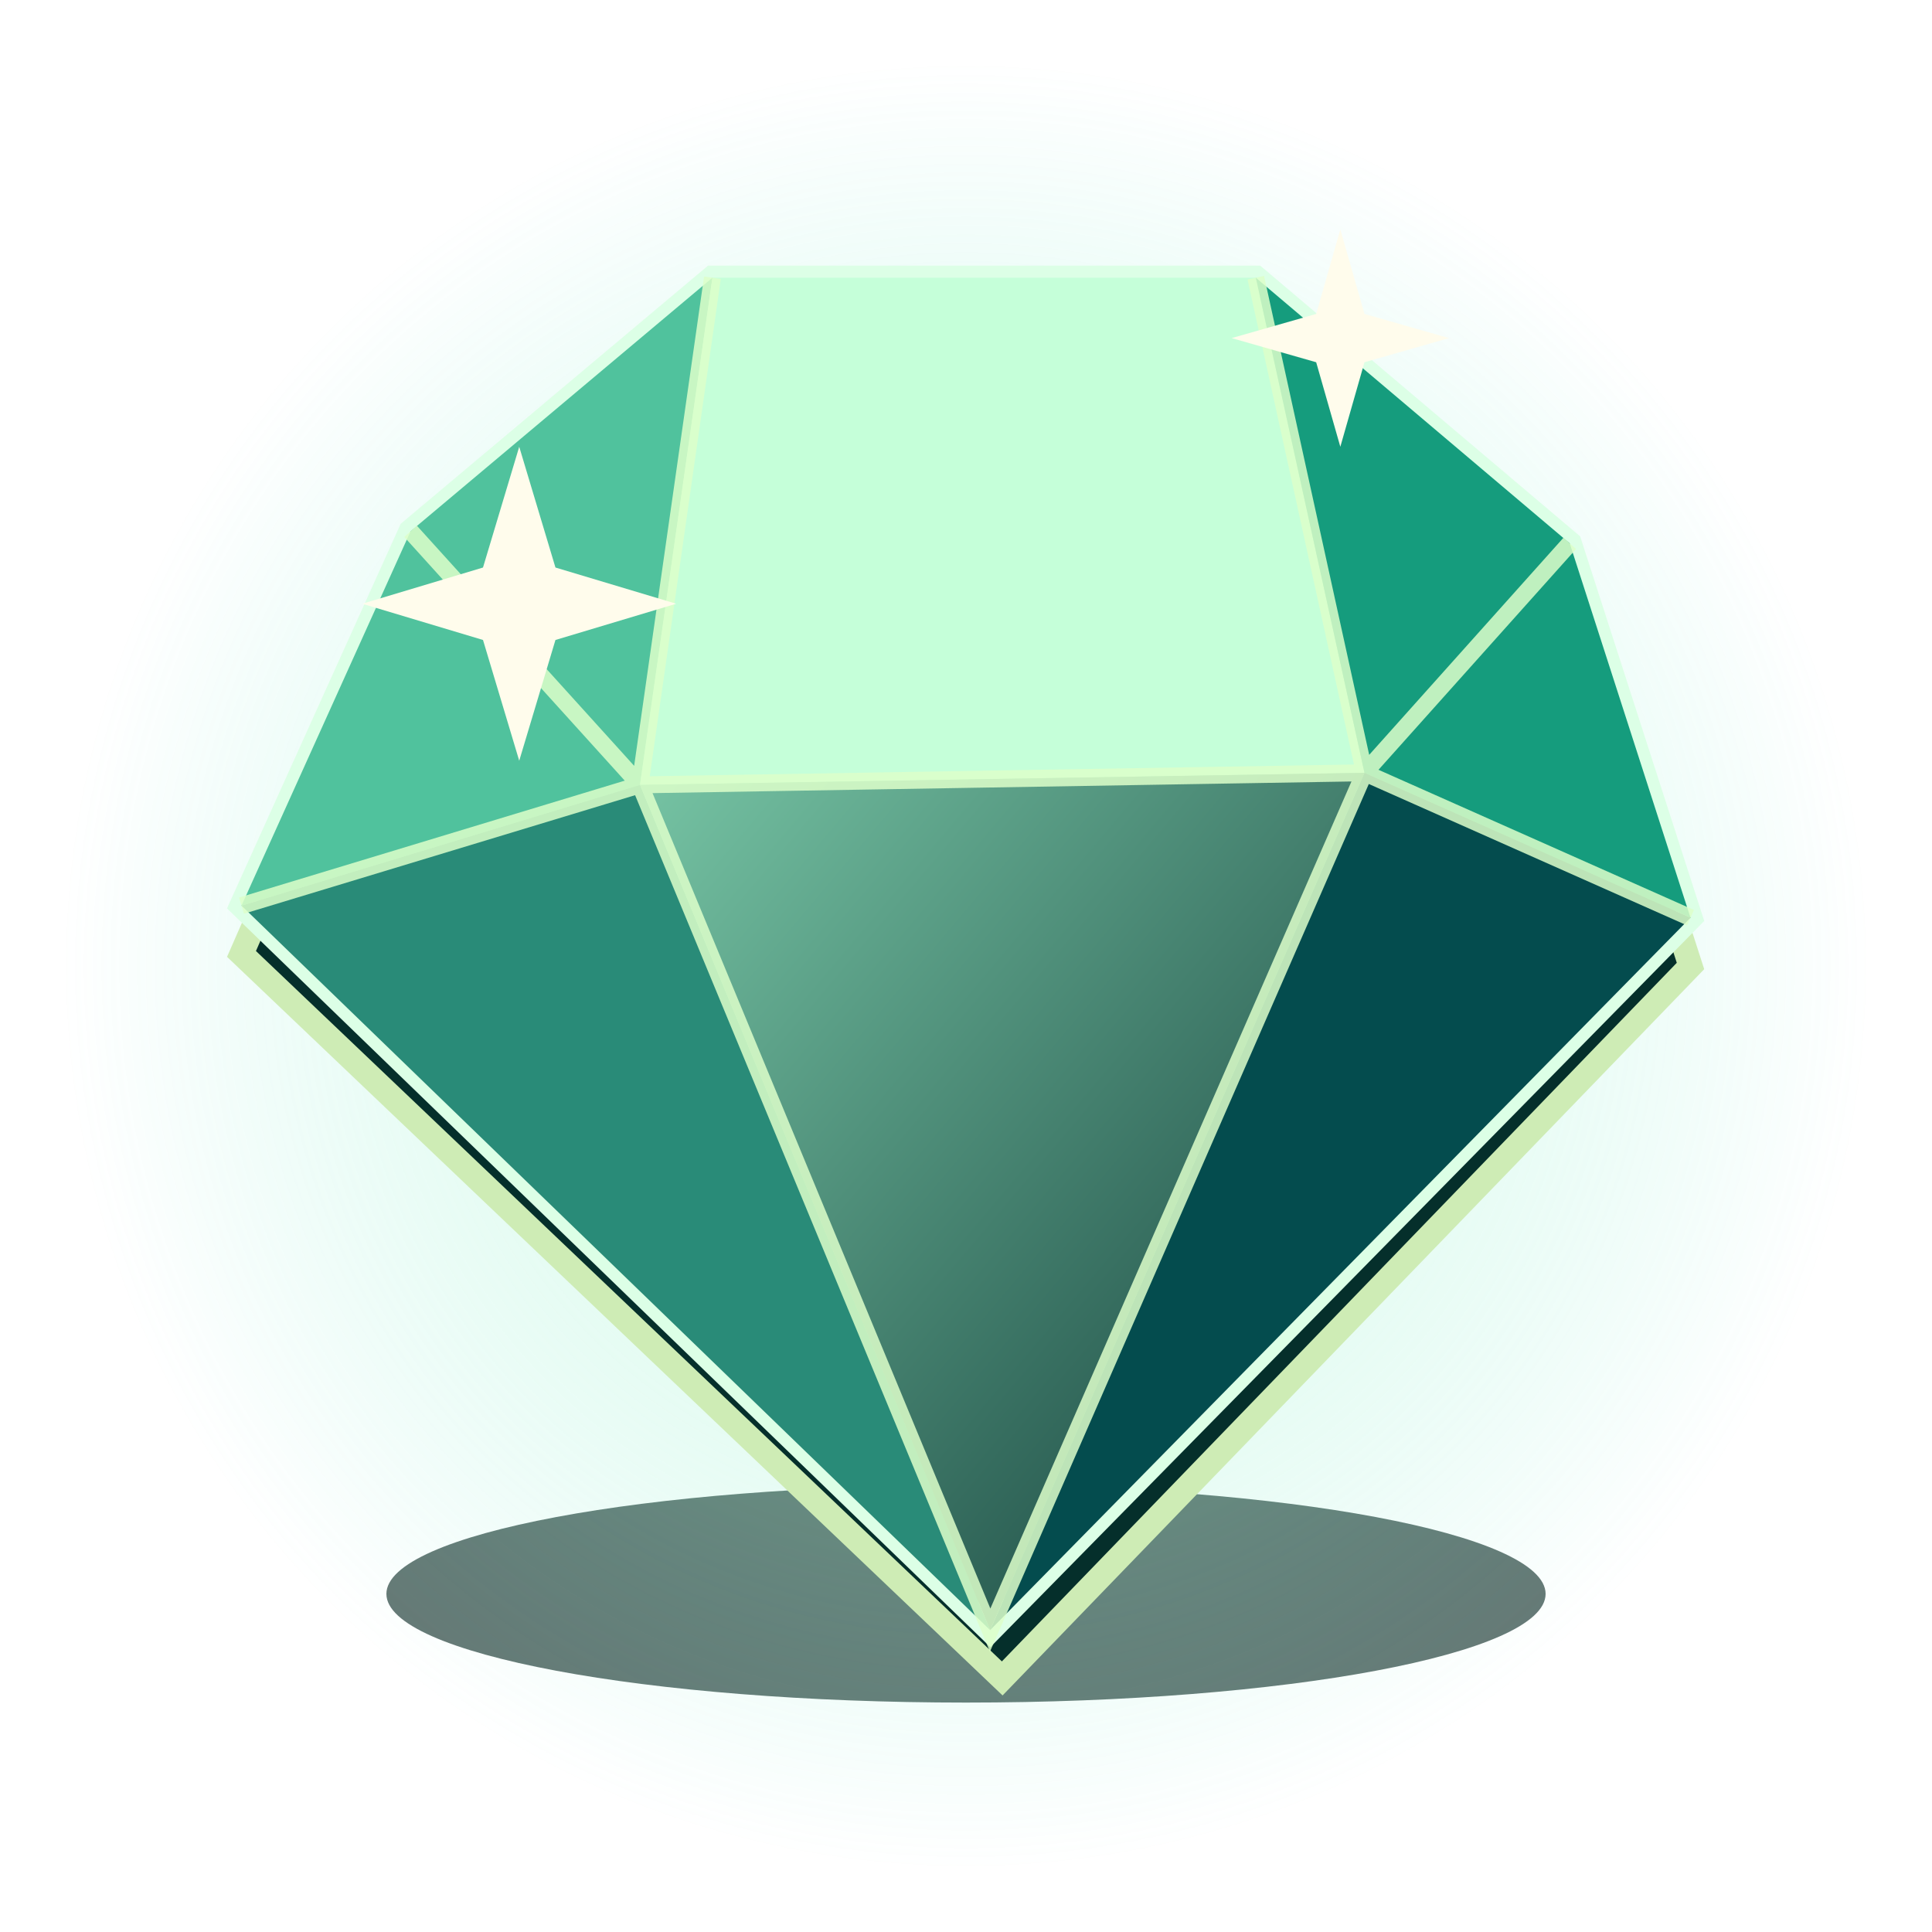
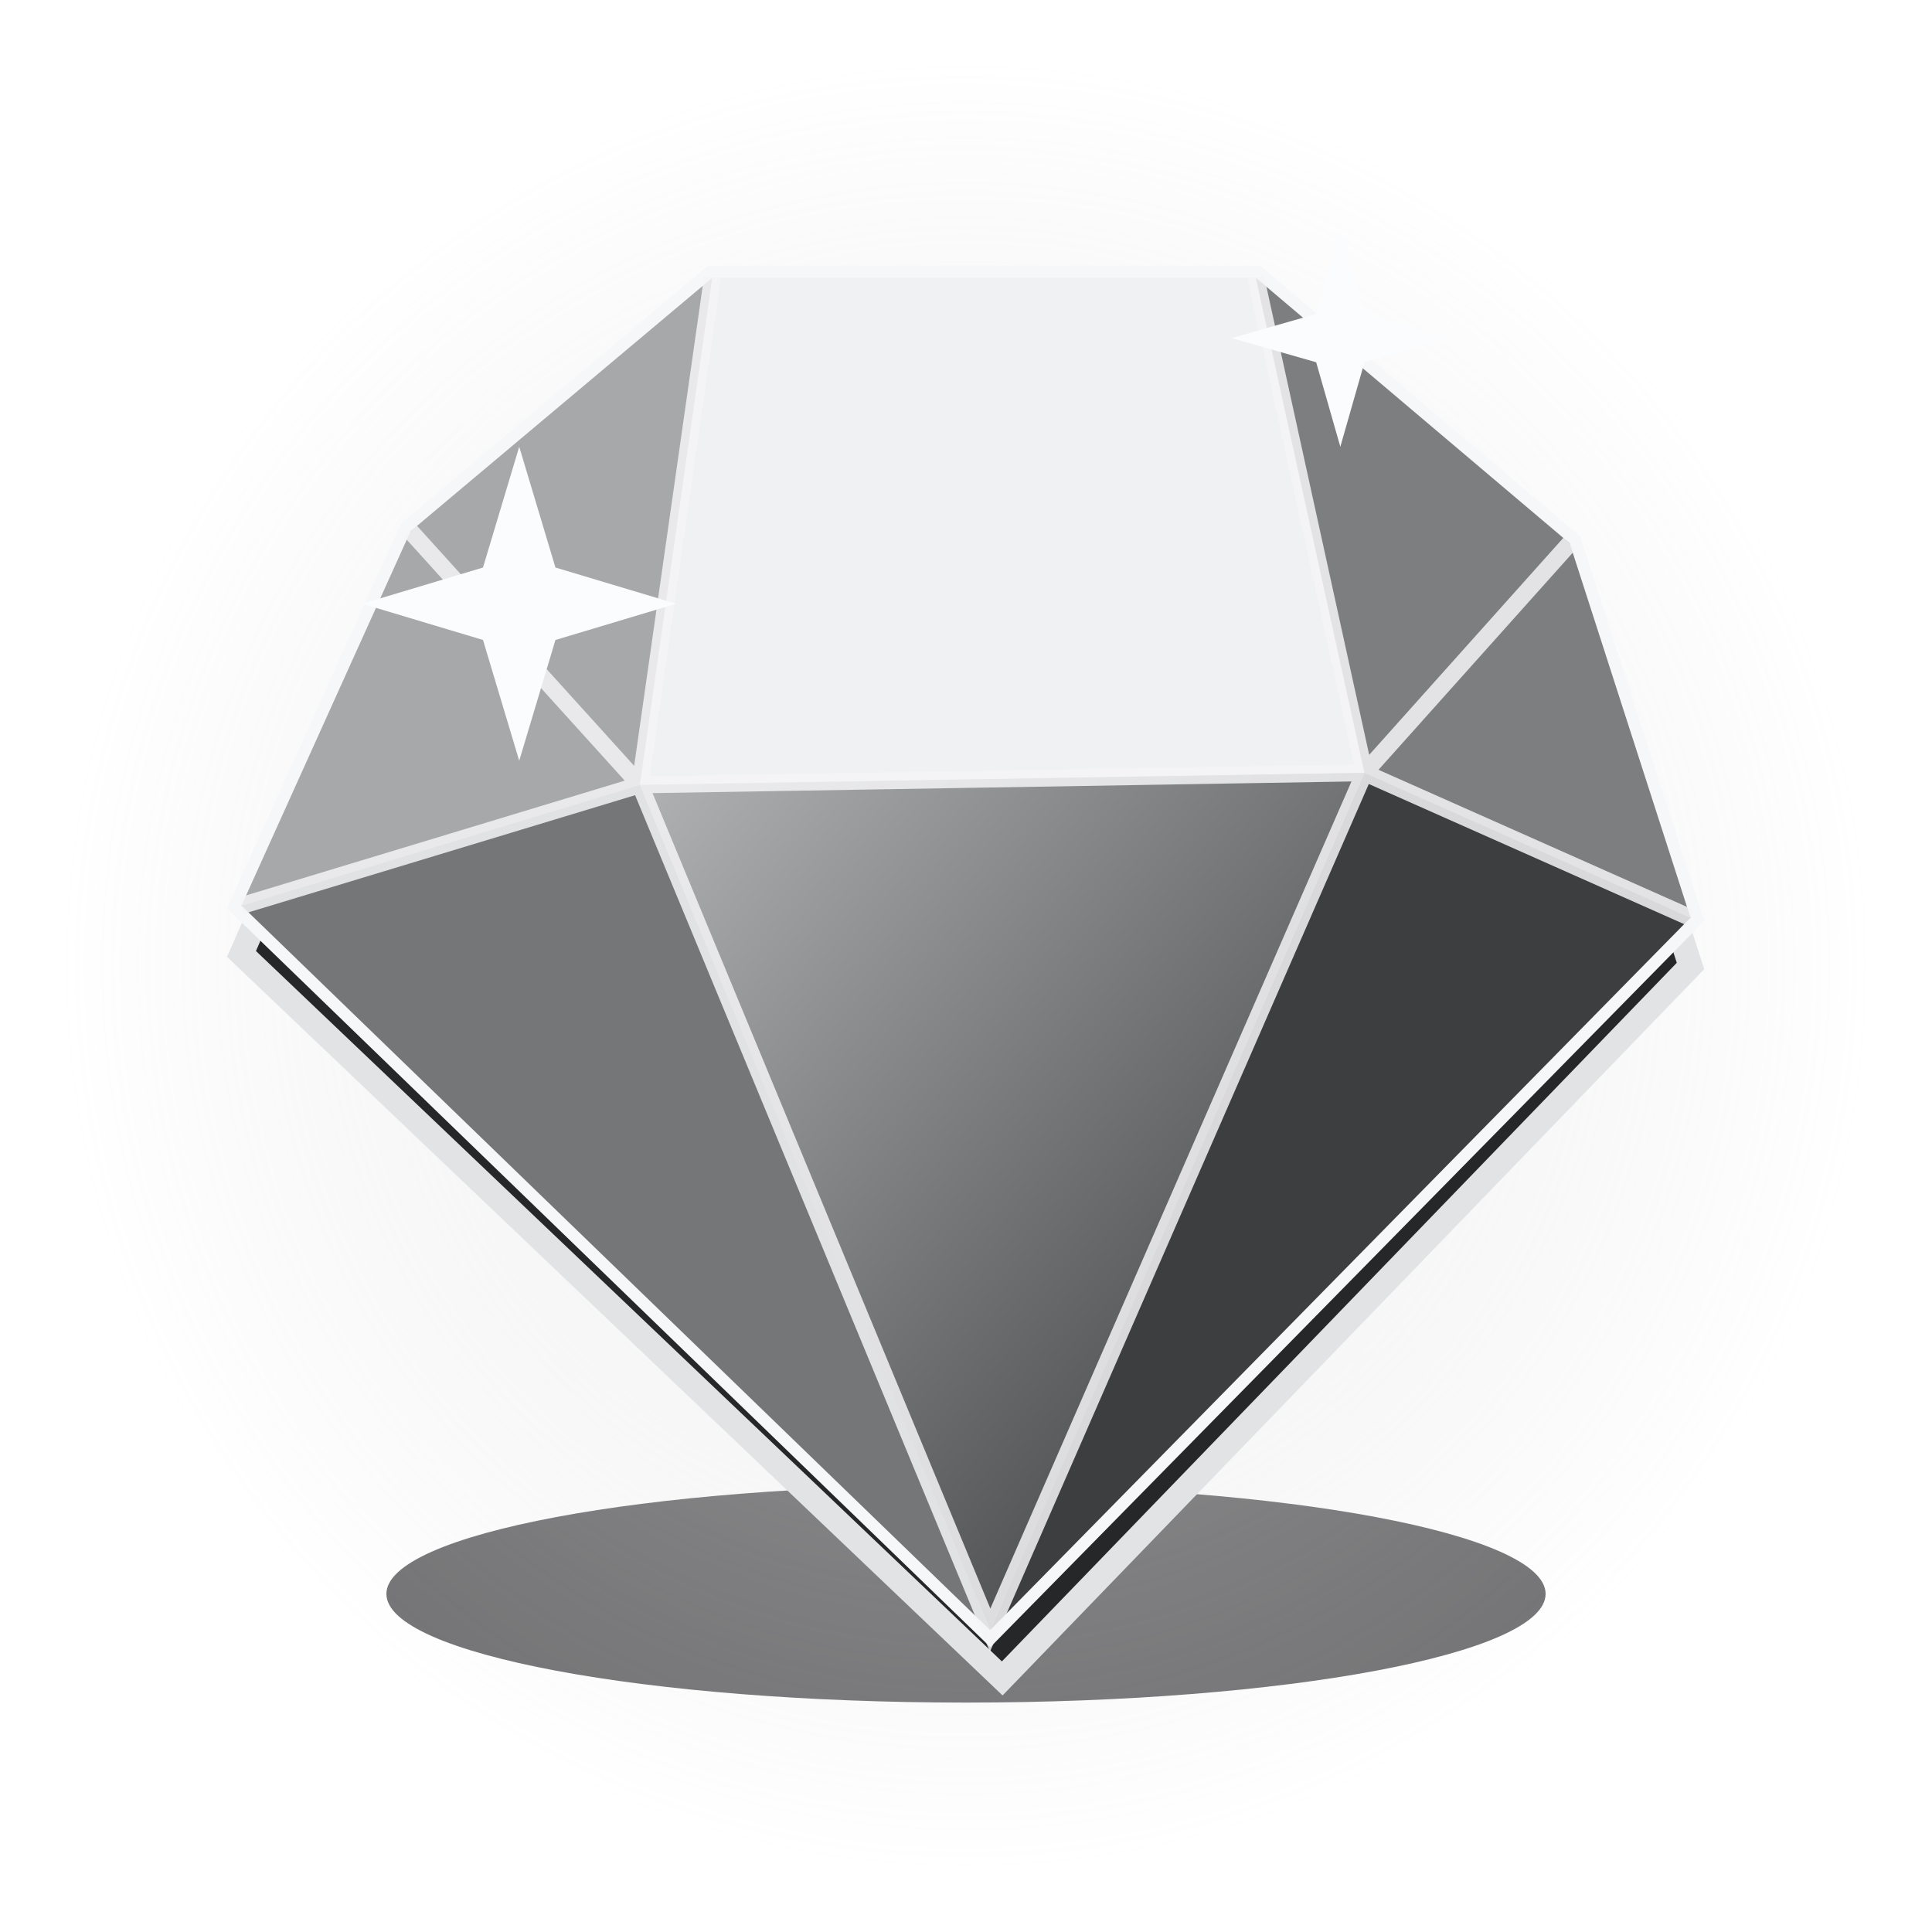
<svg xmlns="http://www.w3.org/2000/svg" viewBox="0 0 160 160">
  <defs>
    <linearGradient id="g" x2=".8" y2="1">
-       <stop stop-color="#edffe8" />
-       <stop offset=".35" stop-color="#73ffc4" />
-       <stop offset="1" stop-color="#06785f" />
+       <stop stop-color="#fafbfd" />
+       <stop offset=".35" stop-color="#dddee0" />
+       <stop offset="1" stop-color="#5e5f61" />
    </linearGradient>
    <linearGradient id="b" x2="1" y2="1">
-       <stop stop-color="#76c4a4" />
-       <stop offset="1" stop-color="#123c38" />
+       <stop stop-color="#b1b2b4" />
+       <stop offset="1" stop-color="#333436" />
    </linearGradient>
    <radialGradient id="h">
-       <stop stop-color="#b8ffba" stop-opacity=".4" />
-       <stop offset="1" stop-color="#38dfbb" stop-opacity="0" />
+       <stop stop-color="#ebecee" stop-opacity=".4" />
+       <stop offset="1" stop-color="#b9babc" stop-opacity="0" />
    </radialGradient>
  </defs>
-   <ellipse cx="80" cy="132" rx="48" ry="9" fill="#001e19" opacity=".6" />
+   <ellipse cx="80" cy="132" rx="48" ry="9" fill="#17181a" opacity=".6" />
  <circle cx="80" cy="80" r="76" fill="url(#h)" />
-   <path d="M34 47L57 27H104L130 49L140 80L83 139L20 79Z" fill="#052f2b" stroke="#ceecb5" stroke-width="2" />
-   <path d="M34 44L59 23H104L130 45L140 76L82 135L20 75Z" fill="url(#g)" stroke="#dcffe6" stroke-width="2" />
-   <path d="M59 23L53 65L20 75L34 44Z" fill="#50c29d" />
-   <path d="M59 23H104L113 64L53 65Z" fill="#c5ffd9" />
-   <path d="M104 23L130 45L140 76L113 64Z" fill="#159c7d" />
-   <path d="M53 65L82 135L20 75Z" fill="#298b78" />
-   <path d="M113 64L82 135L140 76Z" fill="#044c4e" />
+   <path d="M34 47L57 27H104L130 49L140 80L83 139L20 79Z" fill="#262729" stroke="#e2e3e5" stroke-width="2" />
+   <path d="M34 44L59 23H104L130 45L140 76L82 135L20 75Z" fill="url(#g)" stroke="#f6f7f9" stroke-width="2" />
+   <path d="M59 23L53 65L20 75L34 44Z" fill="#a7a8aa" />
+   <path d="M59 23H104L113 64L53 65Z" fill="#f0f1f3" />
+   <path d="M104 23L130 45L140 76L113 64Z" fill="#7d7e80" />
+   <path d="M53 65L82 135L20 75Z" fill="#757678" />
+   <path d="M113 64L82 135L140 76Z" fill="#3d3e40" />
  <path d="M53 65L113 64L82 135Z" fill="url(#b)" />
-   <path d="M34 44L53 65L59 23M130 45L113 64L104 23M20 75L53 65L82 135L113 64L140 76M53 65L113 64" fill="none" stroke="#ddffca" stroke-width="1.4" opacity=".85" />
-   <path d="M40 47L43 37L46 47L56 50L46 53L43 63L40 53L30 50Z" fill="#fffcec" />
-   <path d="M109 26L111 19L113 26L120 28L113 30L111 37L109 30L102 28Z" fill="#fffcec" />
+   <path d="M34 44L53 65L59 23M130 45L113 64L104 23M20 75L53 65L82 135L113 64L140 76M53 65L113 64" fill="none" stroke="#f4f5f7" stroke-width="1.4" opacity=".85" />
+   <path d="M40 47L43 37L46 47L56 50L46 53L43 63L40 53L30 50Z" fill="#fbfcfe" />
+   <path d="M109 26L111 19L113 26L120 28L113 30L111 37L109 30L102 28Z" fill="#fbfcfe" />
</svg>
